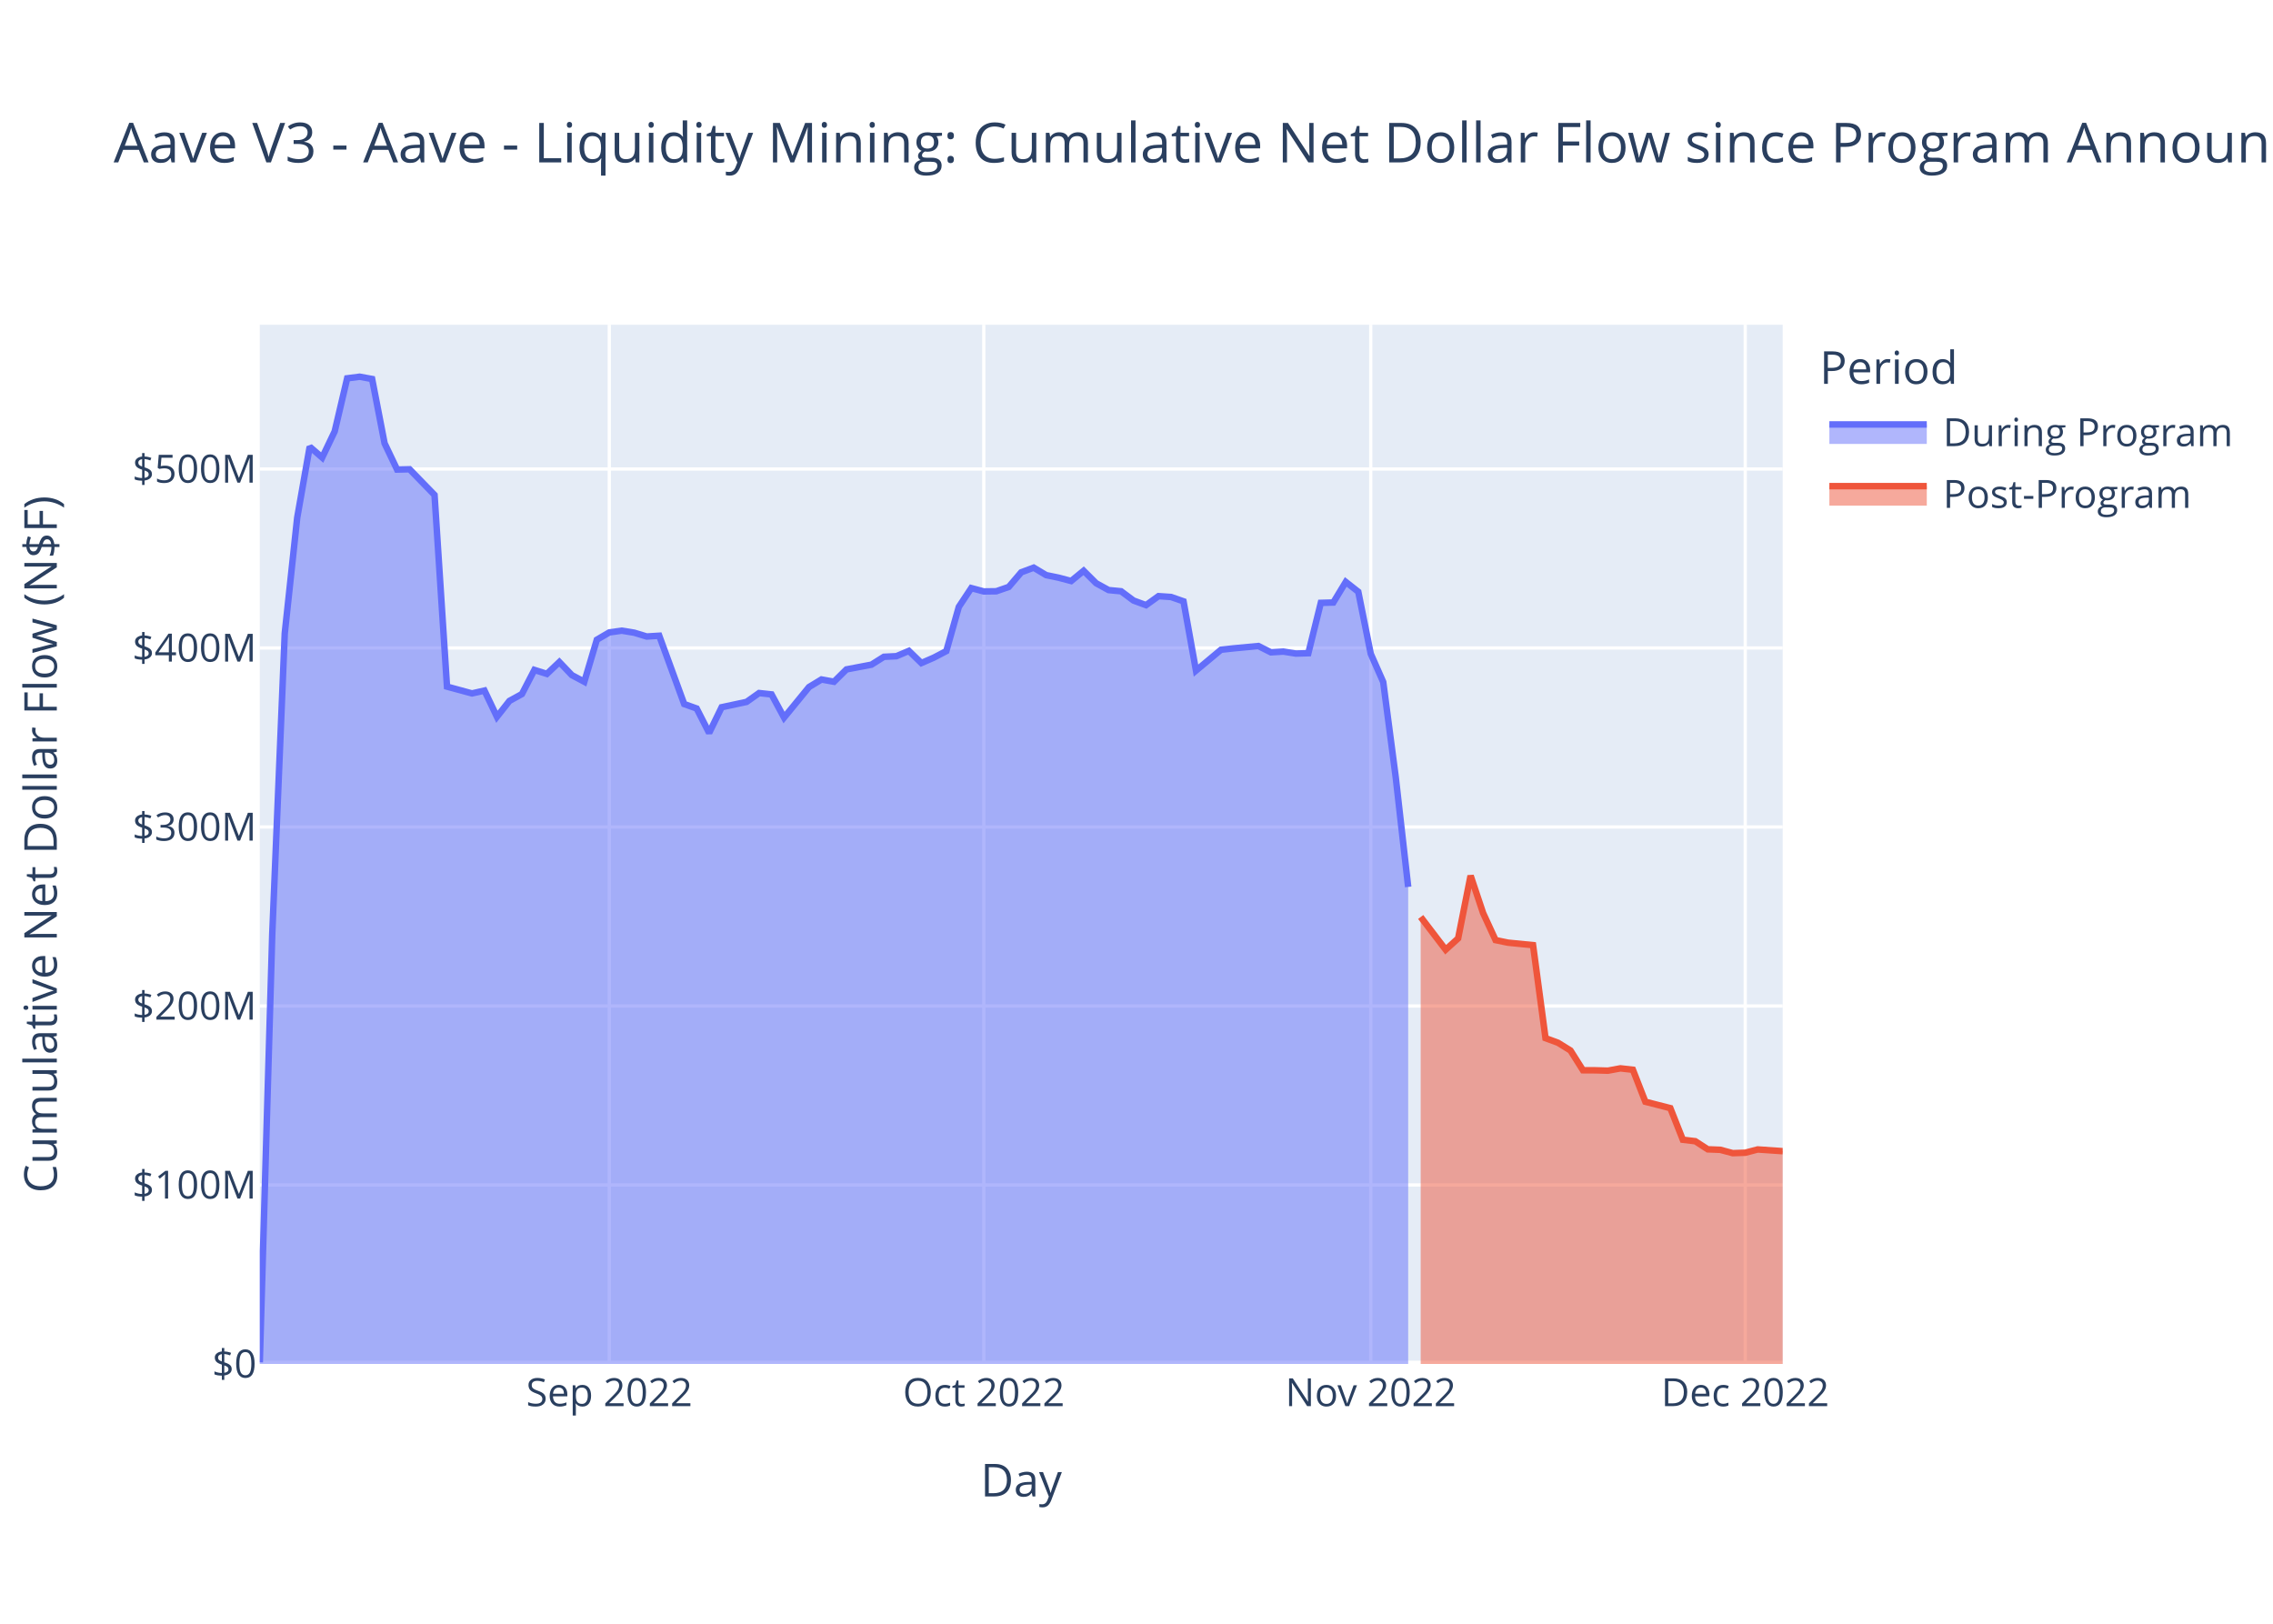
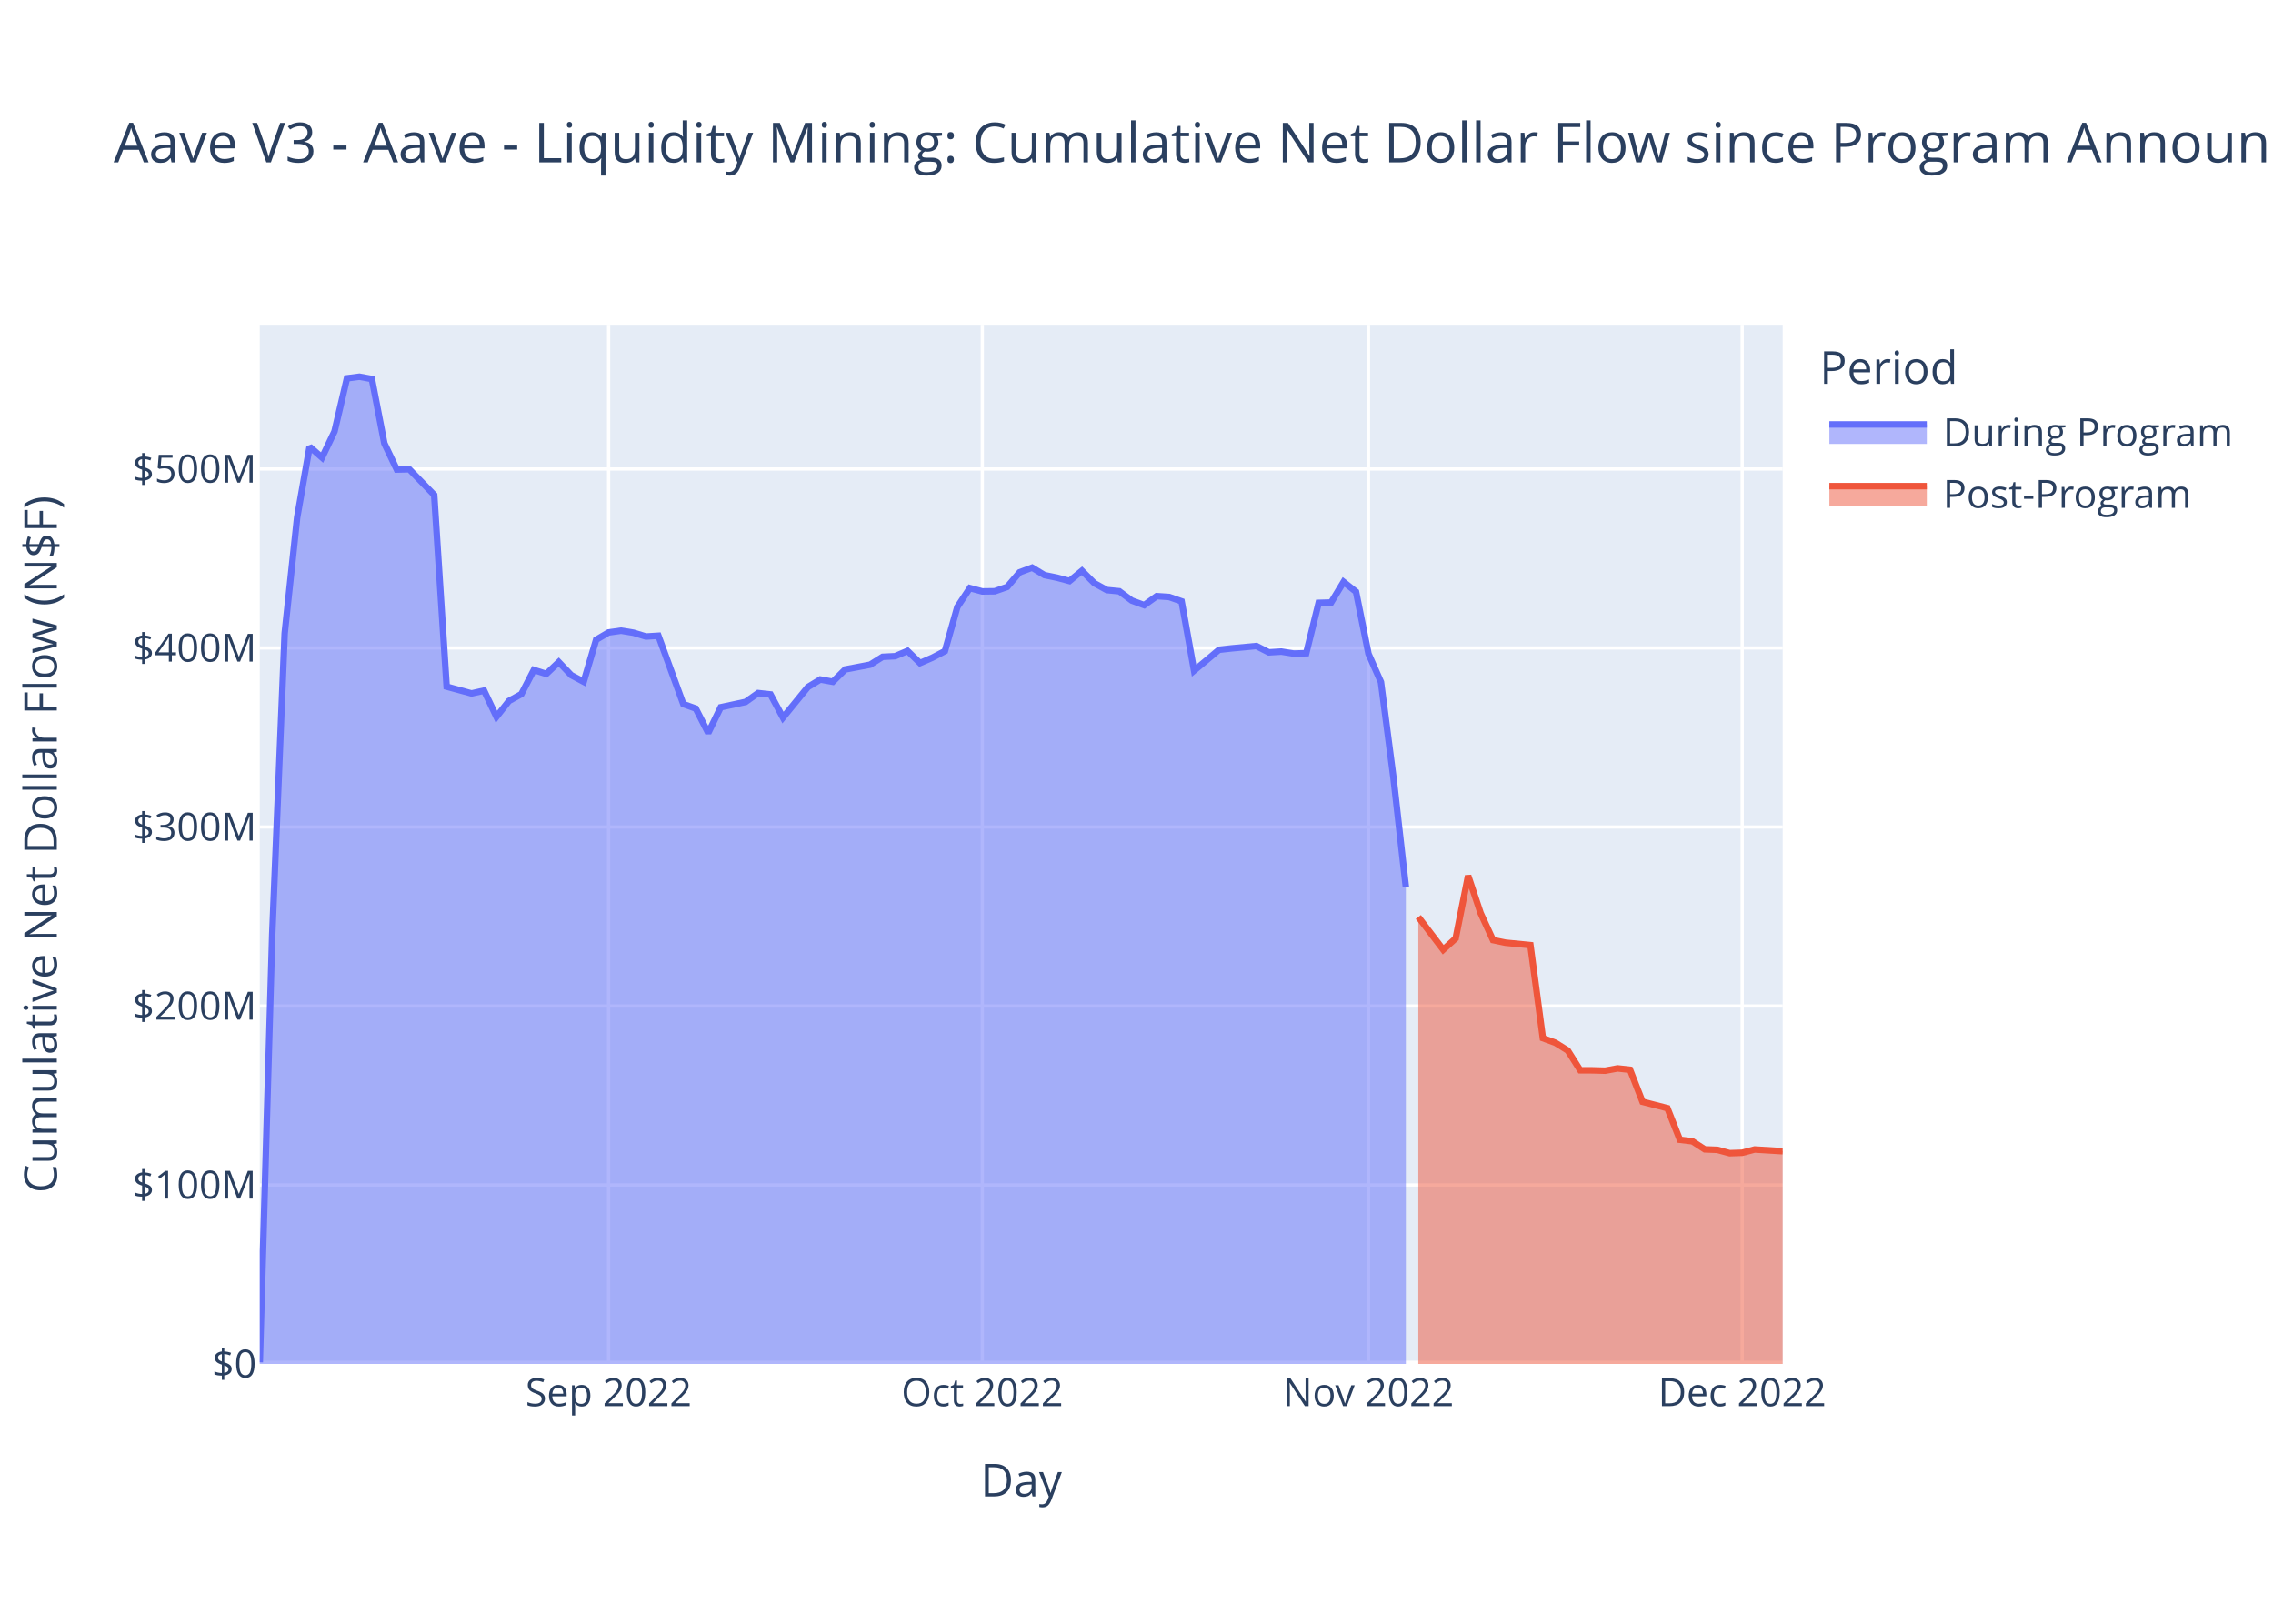
<svg xmlns="http://www.w3.org/2000/svg" class="main-svg" width="700" height="500" style="" viewBox="0 0 700 500">
  <rect x="0" y="0" width="700" height="500" style="fill: rgb(255, 255, 255); fill-opacity: 1;" />
-   <defs id="defs-ca97af">
+   <defs id="defs-0007ab">
    <g class="clips">
-       <clipPath id="clipca97afxyplot" class="plotclip">
+       <clipPath id="clip0007abxyplot" class="plotclip">
        <rect width="469" height="320" />
      </clipPath>
-       <clipPath class="axesclip" id="clipca97afx">
+       <clipPath class="axesclip" id="clip0007abx">
        <rect x="80" y="0" width="469" height="500" />
      </clipPath>
-       <clipPath class="axesclip" id="clipca97afy">
+       <clipPath class="axesclip" id="clip0007aby">
        <rect x="0" y="100" width="700" height="320" />
      </clipPath>
-       <clipPath class="axesclip" id="clipca97afxy">
+       <clipPath class="axesclip" id="clip0007abxy">
        <rect x="80" y="100" width="469" height="320" />
      </clipPath>
    </g>
    <g class="gradients" />
    <g class="patterns" />
  </defs>
  <g class="bglayer">
    <rect class="bg" x="80" y="100" width="469" height="320" style="fill: rgb(229, 236, 246); fill-opacity: 1; stroke-width: 0;" />
  </g>
  <g class="layer-below">
    <g class="imagelayer" />
    <g class="shapelayer" />
  </g>
  <g class="cartesianlayer">
    <g class="subplot xy">
      <g class="layer-subplot">
        <g class="shapelayer" />
        <g class="imagelayer" />
      </g>
      <g class="minor-gridlayer">
        <g class="x" />
        <g class="y" />
      </g>
      <g class="gridlayer">
        <g class="x">
-           <path class="xgrid crisp" transform="translate(187.64,0)" d="M0,100v320" style="stroke: rgb(255, 255, 255); stroke-opacity: 1; stroke-width: 1px;" />
-           <path class="xgrid crisp" transform="translate(302.97,0)" d="M0,100v320" style="stroke: rgb(255, 255, 255); stroke-opacity: 1; stroke-width: 1px;" />
-           <path class="xgrid crisp" transform="translate(422.14,0)" d="M0,100v320" style="stroke: rgb(255, 255, 255); stroke-opacity: 1; stroke-width: 1px;" />
-           <path class="xgrid crisp" transform="translate(537.47,0)" d="M0,100v320" style="stroke: rgb(255, 255, 255); stroke-opacity: 1; stroke-width: 1px;" />
+           <path class="xgrid crisp" transform="translate(187.42,0)" d="M0,100v320" style="stroke: rgb(255, 255, 255); stroke-opacity: 1; stroke-width: 1px;" />
+           <path class="xgrid crisp" transform="translate(302.51,0)" d="M0,100v320" style="stroke: rgb(255, 255, 255); stroke-opacity: 1; stroke-width: 1px;" />
+           <path class="xgrid crisp" transform="translate(421.44,0)" d="M0,100v320" style="stroke: rgb(255, 255, 255); stroke-opacity: 1; stroke-width: 1px;" />
+           <path class="xgrid crisp" transform="translate(536.53,0)" d="M0,100v320" style="stroke: rgb(255, 255, 255); stroke-opacity: 1; stroke-width: 1px;" />
        </g>
        <g class="y">
          <path class="ygrid crisp" transform="translate(0,364.88)" d="M80,0h469" style="stroke: rgb(255, 255, 255); stroke-opacity: 1; stroke-width: 1px;" />
          <path class="ygrid crisp" transform="translate(0,309.77)" d="M80,0h469" style="stroke: rgb(255, 255, 255); stroke-opacity: 1; stroke-width: 1px;" />
          <path class="ygrid crisp" transform="translate(0,254.65)" d="M80,0h469" style="stroke: rgb(255, 255, 255); stroke-opacity: 1; stroke-width: 1px;" />
          <path class="ygrid crisp" transform="translate(0,199.53)" d="M80,0h469" style="stroke: rgb(255, 255, 255); stroke-opacity: 1; stroke-width: 1px;" />
          <path class="ygrid crisp" transform="translate(0,144.42)" d="M80,0h469" style="stroke: rgb(255, 255, 255); stroke-opacity: 1; stroke-width: 1px;" />
        </g>
      </g>
      <g class="zerolinelayer">
        <path class="yzl zl crisp" transform="translate(0,420)" d="M80,0h469" style="stroke: rgb(255, 255, 255); stroke-opacity: 1; stroke-width: 2px;" />
      </g>
      <path class="xlines-below" />
      <path class="ylines-below" />
      <g class="overlines-below" />
      <g class="xaxislayer-below" />
      <g class="yaxislayer-below" />
      <g class="overaxes-below" />
-       <g class="plot" transform="translate(80,100)" clip-path="url(#clipca97afxyplot)">
+       <g class="plot" transform="translate(80,100)" clip-path="url(#clip0007abxyplot)">
        <g class="scatterlayer mlayer">
-           <g class="trace scatter trace90fc20" style="stroke-miterlimit: 2;">
+           <g class="trace scatter trace06f66a" style="stroke-miterlimit: 2;">
            <g class="fills">
              <g>
-                 <path class="js-fill" d="M353.67,320L0,320L0,319.5L3.84,187.67L7.69,95.04L11.53,59.4L15.38,37.56L19.22,40.9L23.07,32.84L26.91,16.5L30.75,16L34.6,16.71L38.44,36.52L42.29,44.59L46.13,44.5L53.82,52.41L57.66,111.43L65.35,113.52L69.2,112.65L73.04,120.72L76.89,115.83L80.73,113.72L84.57,106.29L88.42,107.51L92.26,103.86L96.11,107.89L99.95,109.93L103.8,97L107.64,94.74L111.48,94.2L115.33,94.83L119.17,96L123.02,95.76L130.71,116.8L134.55,118.17L138.39,125.69L142.24,117.78L149.93,116.13L153.77,113.41L157.61,113.83L161.46,120.96L169.15,111.56L172.99,109.23L176.84,109.93L180.68,106.13L188.37,104.67L192.21,102.25L196.06,102.06L199.9,100.43L203.75,104.17L207.59,102.5L211.43,100.49L215.28,86.88L219.12,81.09L222.97,82.12L226.81,82.07L230.66,80.73L234.5,76.23L238.34,74.8L242.19,77.1L246.03,77.89L249.88,78.91L253.72,75.76L257.57,79.59L261.41,81.7L265.25,82.07L269.1,84.93L272.94,86.34L276.79,83.57L280.63,83.83L284.48,85.17L288.32,106.5L292.16,103.3L296.01,100.08L299.85,99.65L307.54,98.93L311.39,100.87L315.23,100.64L319.07,101.25L322.92,101.14L326.76,85.64L330.61,85.53L334.45,79.19L338.3,82.22L342.14,101.32L345.98,110.01L349.83,139.31L353.67,173.11" style="fill: rgb(99, 110, 250); fill-opacity: 0.5; stroke-width: 0;" />
+                 <path class="js-fill" d="M352.95,320L0,320L0,319.5L3.84,187.67L7.67,95.04L11.51,59.4L15.35,37.56L19.18,40.9L23.02,32.84L26.85,16.5L30.69,16L34.53,16.71L38.36,36.52L42.2,44.59L46.04,44.5L53.71,52.41L57.55,111.43L65.22,113.52L69.06,112.65L72.89,120.72L76.73,115.83L80.56,113.72L84.4,106.29L88.24,107.51L92.07,103.86L95.91,107.89L99.75,109.93L103.58,97L107.42,94.74L111.26,94.2L115.09,94.83L118.93,96L122.76,95.76L130.44,116.8L134.27,118.17L138.11,125.69L141.95,117.78L149.62,116.13L153.46,113.41L157.29,113.83L161.13,120.96L168.8,111.56L172.64,109.23L176.47,109.93L180.31,106.13L187.98,104.67L191.82,102.25L195.66,102.06L199.49,100.43L203.33,104.17L207.17,102.5L211,100.49L214.84,86.88L218.68,81.09L222.51,82.12L226.35,82.07L230.18,80.73L234.02,76.23L237.86,74.8L241.69,77.1L245.53,77.89L249.37,78.91L253.2,75.76L257.04,79.59L260.88,81.7L264.71,82.07L268.55,84.93L272.38,86.34L276.22,83.57L280.06,83.83L283.89,85.17L287.73,106.5L291.57,103.3L295.4,100.08L299.24,99.65L306.91,98.93L310.75,100.87L314.59,100.64L318.42,101.25L322.26,101.14L326.09,85.64L329.93,85.53L333.77,79.19L337.6,82.22L341.44,101.32L345.28,110.01L349.11,139.31L352.95,173.11" style="fill: rgb(99, 110, 250); fill-opacity: 0.5; stroke-width: 0;" />
              </g>
            </g>
            <g class="errorbars" />
            <g class="lines">
-               <path class="js-line" d="M0,319.5L3.84,187.67L7.69,95.04L11.53,59.4L15.38,37.56L19.22,40.9L23.07,32.84L26.91,16.5L30.75,16L34.6,16.71L38.44,36.52L42.29,44.59L46.13,44.5L53.82,52.41L57.66,111.43L65.35,113.52L69.2,112.65L73.04,120.72L76.89,115.83L80.73,113.72L84.57,106.29L88.42,107.51L92.26,103.86L96.11,107.89L99.95,109.93L103.8,97L107.64,94.74L111.48,94.2L115.33,94.83L119.17,96L123.02,95.76L130.71,116.8L134.55,118.17L138.39,125.69L142.24,117.78L149.93,116.13L153.77,113.41L157.61,113.83L161.46,120.96L169.15,111.56L172.99,109.23L176.84,109.93L180.68,106.13L188.37,104.67L192.21,102.25L196.06,102.06L199.9,100.43L203.75,104.17L207.59,102.5L211.43,100.49L215.28,86.88L219.12,81.09L222.97,82.12L226.81,82.07L230.66,80.73L234.5,76.23L238.34,74.8L242.19,77.1L246.03,77.89L249.88,78.91L253.72,75.76L257.57,79.59L261.41,81.7L265.25,82.07L269.1,84.93L272.94,86.34L276.79,83.57L280.63,83.83L284.48,85.17L288.32,106.5L292.16,103.3L296.01,100.08L299.85,99.65L307.54,98.93L311.39,100.87L315.23,100.64L319.07,101.25L322.92,101.14L326.76,85.64L330.61,85.53L334.45,79.19L338.3,82.22L342.14,101.32L345.98,110.01L349.83,139.31L353.67,173.11" style="vector-effect: non-scaling-stroke; fill: none; stroke: rgb(99, 110, 250); stroke-opacity: 1; stroke-width: 2px; opacity: 1;" />
+               <path class="js-line" d="M0,319.5L3.84,187.67L7.67,95.04L11.51,59.4L15.35,37.56L19.18,40.9L23.02,32.84L26.85,16.5L30.69,16L34.53,16.71L38.36,36.52L42.2,44.59L46.04,44.5L53.71,52.41L57.55,111.43L65.22,113.52L69.06,112.65L72.89,120.72L76.73,115.83L80.56,113.72L84.4,106.29L88.24,107.51L92.07,103.86L95.91,107.89L99.75,109.93L103.58,97L107.42,94.74L111.26,94.2L115.09,94.83L118.93,96L122.76,95.76L130.44,116.8L134.27,118.17L138.11,125.69L141.95,117.78L149.62,116.13L153.46,113.41L157.29,113.83L161.13,120.96L168.8,111.56L172.64,109.23L176.47,109.93L180.31,106.13L187.98,104.67L191.82,102.25L195.66,102.06L199.49,100.43L203.33,104.17L207.17,102.5L211,100.49L214.84,86.88L218.68,81.09L222.51,82.12L226.35,82.07L230.18,80.73L234.02,76.23L237.86,74.8L241.69,77.1L245.53,77.89L249.37,78.91L253.2,75.76L257.04,79.59L260.88,81.7L264.71,82.07L268.55,84.93L272.38,86.34L276.22,83.57L280.06,83.83L283.89,85.17L287.73,106.5L291.57,103.3L295.4,100.08L299.24,99.65L306.91,98.93L310.75,100.87L314.59,100.64L318.42,101.25L322.26,101.14L326.09,85.64L329.93,85.53L333.77,79.19L337.6,82.22L341.44,101.32L345.28,110.01L349.11,139.31L352.95,173.11" style="vector-effect: non-scaling-stroke; fill: none; stroke: rgb(99, 110, 250); stroke-opacity: 1; stroke-width: 2px; opacity: 1;" />
            </g>
            <g class="points" />
            <g class="text" />
          </g>
-           <g class="trace scatter trace0378b5" style="stroke-miterlimit: 2;">
+           <g class="trace scatter tracec5cc85" style="stroke-miterlimit: 2;">
            <g class="fills">
              <g>
-                 <path class="js-fill" d="M469,320L357.52,320L357.52,182.37L365.21,192.44L369.05,188.96L372.89,169.66L376.74,181.16L380.58,189.49L384.43,190.28L392.12,191.04L395.96,219.68L399.8,221.09L403.65,223.48L407.49,229.56L411.34,229.58L415.18,229.69L419.03,228.98L422.87,229.41L426.71,239.26L434.4,241.23L438.25,250.96L442.09,251.42L445.93,253.91L449.78,254.06L453.62,255.09L457.47,254.96L461.31,253.95L469,254.48" style="fill: rgb(239, 85, 59); fill-opacity: 0.5; stroke-width: 0;" />
+                 <path class="js-fill" d="M469,320L356.79,320L356.79,182.37L364.46,192.44L368.29,188.96L372.13,169.66L375.97,181.16L379.8,189.49L383.64,190.28L391.31,191.04L395.15,219.68L398.99,221.09L402.82,223.48L406.66,229.56L410.5,229.58L414.33,229.69L418.17,228.98L422,229.41L425.84,239.26L433.51,241.23L437.35,250.96L441.19,251.42L445.02,253.91L448.86,254.06L452.7,255.09L456.53,254.96L460.37,253.95L469,254.48" style="fill: rgb(239, 85, 59); fill-opacity: 0.5; stroke-width: 0;" />
              </g>
            </g>
            <g class="errorbars" />
            <g class="lines">
-               <path class="js-line" d="M357.52,182.37L365.21,192.44L369.05,188.96L372.89,169.66L376.74,181.16L380.58,189.49L384.43,190.28L392.12,191.04L395.96,219.68L399.8,221.09L403.65,223.48L407.49,229.56L411.34,229.58L415.18,229.69L419.03,228.98L422.87,229.41L426.71,239.26L434.4,241.23L438.25,250.96L442.09,251.42L445.93,253.91L449.78,254.06L453.62,255.09L457.47,254.96L461.31,253.95L469,254.48" style="vector-effect: non-scaling-stroke; fill: none; stroke: rgb(239, 85, 59); stroke-opacity: 1; stroke-width: 2px; opacity: 1;" />
+               <path class="js-line" d="M356.79,182.37L364.46,192.44L368.29,188.96L372.13,169.66L375.97,181.16L379.8,189.49L383.64,190.28L391.31,191.04L395.15,219.68L398.99,221.09L402.82,223.48L406.66,229.56L410.5,229.58L414.33,229.69L418.17,228.98L422,229.41L425.84,239.26L433.51,241.23L437.35,250.96L441.19,251.42L445.02,253.91L448.86,254.06L452.7,255.09L456.53,254.96L460.37,253.95L469,254.48" style="vector-effect: non-scaling-stroke; fill: none; stroke: rgb(239, 85, 59); stroke-opacity: 1; stroke-width: 2px; opacity: 1;" />
            </g>
            <g class="points" />
            <g class="text" />
          </g>
        </g>
      </g>
      <g class="overplot" />
      <path class="xlines-above crisp" d="M0,0" style="fill: none;" />
      <path class="ylines-above crisp" d="M0,0" style="fill: none;" />
      <g class="overlines-above" />
      <g class="xaxislayer-above">
        <g class="xtick">
-           <text text-anchor="middle" x="0" y="433" transform="translate(187.64,0)" style="font-family: 'Open Sans', verdana, arial, sans-serif; font-size: 12px; fill: rgb(42, 63, 95); fill-opacity: 1; white-space: pre; opacity: 1;">Sep 2022</text>
-         </g>
-         <g class="xtick">
-           <text text-anchor="middle" x="0" y="433" style="font-family: 'Open Sans', verdana, arial, sans-serif; font-size: 12px; fill: rgb(42, 63, 95); fill-opacity: 1; white-space: pre; opacity: 1;" transform="translate(302.97,0)">Oct 2022</text>
-         </g>
-         <g class="xtick">
-           <text text-anchor="middle" x="0" y="433" style="font-family: 'Open Sans', verdana, arial, sans-serif; font-size: 12px; fill: rgb(42, 63, 95); fill-opacity: 1; white-space: pre; opacity: 1;" transform="translate(422.14,0)">Nov 2022</text>
-         </g>
-         <g class="xtick">
-           <text text-anchor="middle" x="0" y="433" style="font-family: 'Open Sans', verdana, arial, sans-serif; font-size: 12px; fill: rgb(42, 63, 95); fill-opacity: 1; white-space: pre; opacity: 1;" transform="translate(537.47,0)">Dec 2022</text>
+           <text text-anchor="middle" x="0" y="433" transform="translate(187.42,0)" style="font-family: 'Open Sans', verdana, arial, sans-serif; font-size: 12px; fill: rgb(42, 63, 95); fill-opacity: 1; white-space: pre; opacity: 1;">Sep 2022</text>
+         </g>
+         <g class="xtick">
+           <text text-anchor="middle" x="0" y="433" style="font-family: 'Open Sans', verdana, arial, sans-serif; font-size: 12px; fill: rgb(42, 63, 95); fill-opacity: 1; white-space: pre; opacity: 1;" transform="translate(302.51,0)">Oct 2022</text>
+         </g>
+         <g class="xtick">
+           <text text-anchor="middle" x="0" y="433" style="font-family: 'Open Sans', verdana, arial, sans-serif; font-size: 12px; fill: rgb(42, 63, 95); fill-opacity: 1; white-space: pre; opacity: 1;" transform="translate(421.44,0)">Nov 2022</text>
+         </g>
+         <g class="xtick">
+           <text text-anchor="middle" x="0" y="433" style="font-family: 'Open Sans', verdana, arial, sans-serif; font-size: 12px; fill: rgb(42, 63, 95); fill-opacity: 1; white-space: pre; opacity: 1;" transform="translate(536.53,0)">Dec 2022</text>
        </g>
      </g>
      <g class="yaxislayer-above">
        <g class="ytick">
          <text text-anchor="end" x="79" y="4.2" transform="translate(0,420)" style="font-family: 'Open Sans', verdana, arial, sans-serif; font-size: 12px; fill: rgb(42, 63, 95); fill-opacity: 1; white-space: pre; opacity: 1;">$0</text>
        </g>
        <g class="ytick">
          <text text-anchor="end" x="79" y="4.2" style="font-family: 'Open Sans', verdana, arial, sans-serif; font-size: 12px; fill: rgb(42, 63, 95); fill-opacity: 1; white-space: pre; opacity: 1;" transform="translate(0,364.88)">$100M</text>
        </g>
        <g class="ytick">
          <text text-anchor="end" x="79" y="4.2" style="font-family: 'Open Sans', verdana, arial, sans-serif; font-size: 12px; fill: rgb(42, 63, 95); fill-opacity: 1; white-space: pre; opacity: 1;" transform="translate(0,309.77)">$200M</text>
        </g>
        <g class="ytick">
          <text text-anchor="end" x="79" y="4.2" style="font-family: 'Open Sans', verdana, arial, sans-serif; font-size: 12px; fill: rgb(42, 63, 95); fill-opacity: 1; white-space: pre; opacity: 1;" transform="translate(0,254.65)">$300M</text>
        </g>
        <g class="ytick">
          <text text-anchor="end" x="79" y="4.2" style="font-family: 'Open Sans', verdana, arial, sans-serif; font-size: 12px; fill: rgb(42, 63, 95); fill-opacity: 1; white-space: pre; opacity: 1;" transform="translate(0,199.53)">$400M</text>
        </g>
        <g class="ytick">
          <text text-anchor="end" x="79" y="4.2" style="font-family: 'Open Sans', verdana, arial, sans-serif; font-size: 12px; fill: rgb(42, 63, 95); fill-opacity: 1; white-space: pre; opacity: 1;" transform="translate(0,144.42)">$500M</text>
        </g>
      </g>
      <g class="overaxes-above" />
    </g>
  </g>
  <g class="polarlayer" />
  <g class="smithlayer" />
  <g class="ternarylayer" />
  <g class="geolayer" />
  <g class="funnelarealayer" />
  <g class="pielayer" />
  <g class="iciclelayer" />
  <g class="treemaplayer" />
  <g class="sunburstlayer" />
  <g class="glimages" />
-   <defs id="topdefs-ca97af">
+   <defs id="topdefs-0007ab">
    <g class="clips" />
-     <clipPath id="legendca97af">
+     <clipPath id="legend0007ab">
      <rect width="130" height="67" x="0" y="0" />
    </clipPath>
  </defs>
  <g class="layer-above">
    <g class="imagelayer" />
    <g class="shapelayer" />
  </g>
  <g class="infolayer">
    <g class="legend" pointer-events="all" transform="translate(558.38,100)">
      <rect class="bg" shape-rendering="crispEdges" width="130" height="67" x="0" y="0" style="stroke: rgb(68, 68, 68); stroke-opacity: 1; fill: rgb(255, 255, 255); fill-opacity: 1; stroke-width: 0px;" />
-       <g class="scrollbox" transform="" clip-path="url(#legendca97af)">
+       <g class="scrollbox" transform="" clip-path="url(#legend0007ab)">
        <text class="legendtitletext" text-anchor="start" x="2" y="18.2" style="font-family: 'Open Sans', verdana, arial, sans-serif; font-size: 14px; fill: rgb(42, 63, 95); fill-opacity: 1; white-space: pre;">Period</text>
        <g class="groups">
          <g class="traces" transform="translate(0,32.7)" style="opacity: 1;">
            <text class="legendtext" text-anchor="start" x="40" y="4.68" style="font-family: 'Open Sans', verdana, arial, sans-serif; font-size: 12px; fill: rgb(42, 63, 95); fill-opacity: 1; white-space: pre;">During Program</text>
            <g class="layers">
              <g class="legendfill">
                <path class="js-fill" d="M5,-2h30v6h-30z" style="stroke-width: 0; fill: rgb(99, 110, 250); fill-opacity: 0.5;" />
              </g>
              <g class="legendlines">
                <path class="js-line" d="M5,-2h30" style="fill: none; stroke: rgb(99, 110, 250); stroke-opacity: 1; stroke-width: 2px;" />
              </g>
              <g class="legendsymbols">
                <g class="legendpoints" />
              </g>
            </g>
            <rect class="legendtoggle" x="0" y="-9.5" width="124.703" height="19" style="fill: rgb(0, 0, 0); fill-opacity: 0;" />
          </g>
          <g class="traces" transform="translate(0,51.7)" style="opacity: 1;">
            <text class="legendtext" text-anchor="start" x="40" y="4.68" style="font-family: 'Open Sans', verdana, arial, sans-serif; font-size: 12px; fill: rgb(42, 63, 95); fill-opacity: 1; white-space: pre;">Post-Program</text>
            <g class="layers">
              <g class="legendfill">
                <path class="js-fill" d="M5,-2h30v6h-30z" style="stroke-width: 0; fill: rgb(239, 85, 59); fill-opacity: 0.5;" />
              </g>
              <g class="legendlines">
                <path class="js-line" d="M5,-2h30" style="fill: none; stroke: rgb(239, 85, 59); stroke-opacity: 1; stroke-width: 2px;" />
              </g>
              <g class="legendsymbols">
                <g class="legendpoints" />
              </g>
            </g>
            <rect class="legendtoggle" x="0" y="-9.5" width="124.703" height="19" style="fill: rgb(0, 0, 0); fill-opacity: 0;" />
          </g>
        </g>
      </g>
      <rect class="scrollbar" rx="20" ry="3" width="0" height="0" x="0" y="0" style="fill: rgb(128, 139, 164); fill-opacity: 1;" />
    </g>
    <g class="g-gtitle">
      <text class="gtitle" x="35" y="50" text-anchor="start" dy="0em" style="font-family: 'Open Sans', verdana, arial, sans-serif; font-size: 17px; fill: rgb(42, 63, 95); opacity: 1; font-weight: normal; white-space: pre;">Aave V3 - Aave - Liquidity Mining: Cumulative Net Dollar Flow since Program Announcement</text>
    </g>
    <g class="g-xtitle">
      <text class="xtitle" x="314.5" y="460.8" text-anchor="middle" style="font-family: 'Open Sans', verdana, arial, sans-serif; font-size: 14px; fill: rgb(42, 63, 95); opacity: 1; font-weight: normal; white-space: pre;">Day</text>
    </g>
    <g class="g-ytitle">
      <text class="ytitle" transform="rotate(-90,17.49688,260)" x="17.497" y="260" text-anchor="middle" style="font-family: 'Open Sans', verdana, arial, sans-serif; font-size: 14px; fill: rgb(42, 63, 95); opacity: 1; font-weight: normal; white-space: pre;">Cumulative Net Dollar Flow (N$F)</text>
    </g>
  </g>
</svg>
